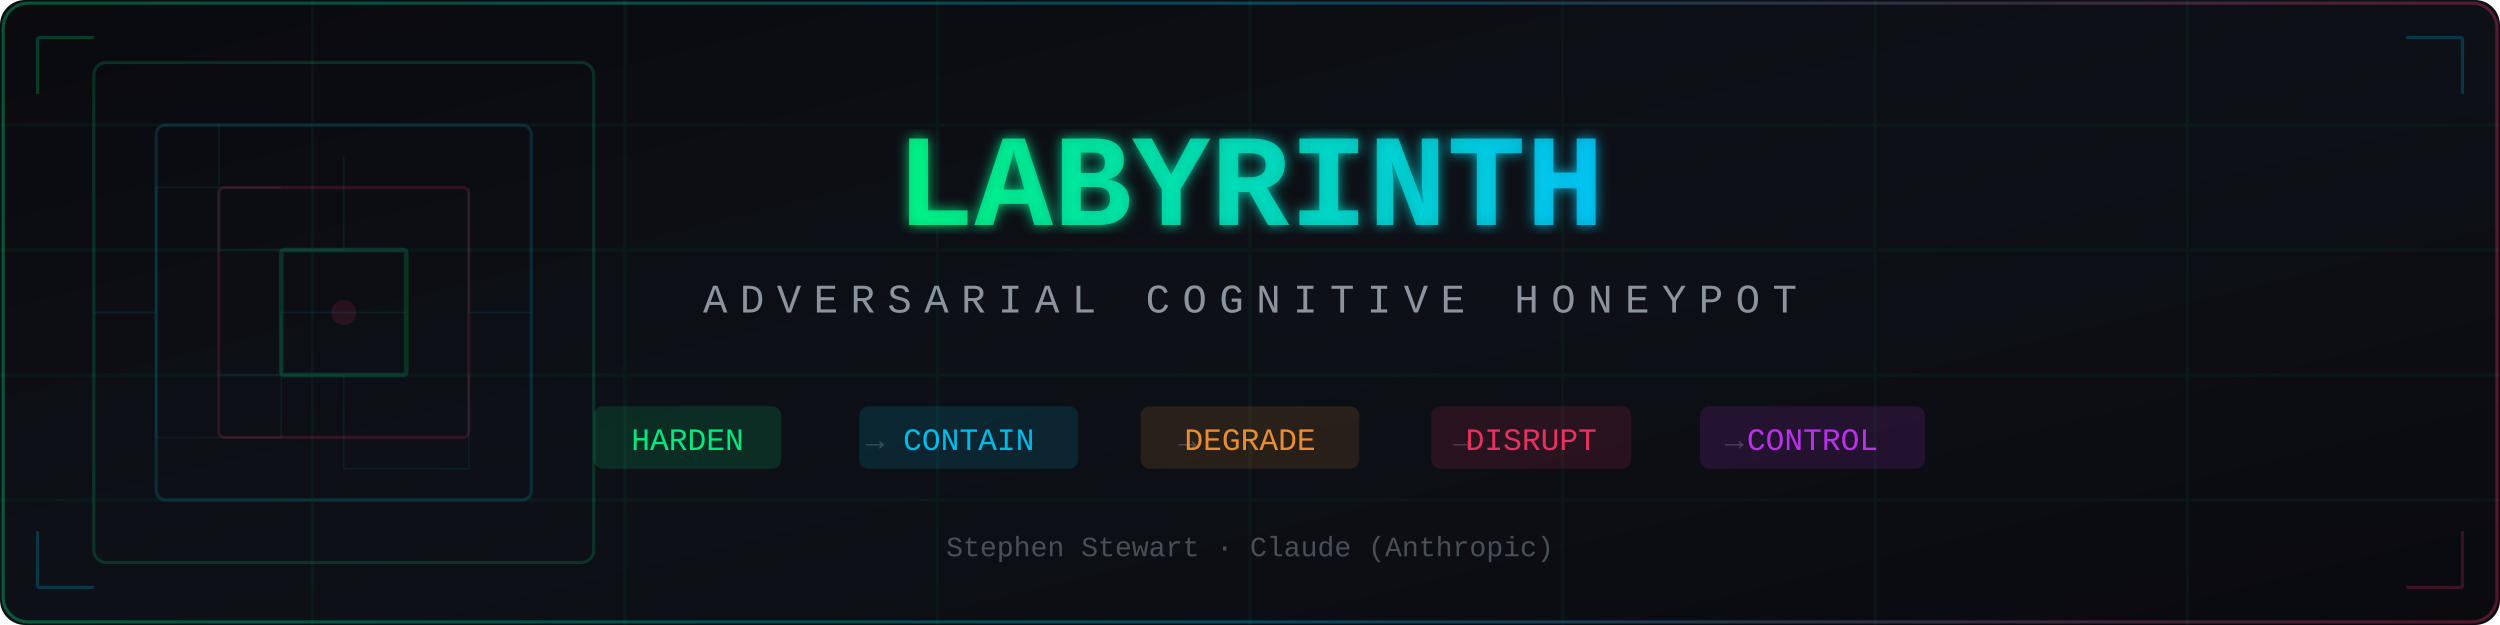
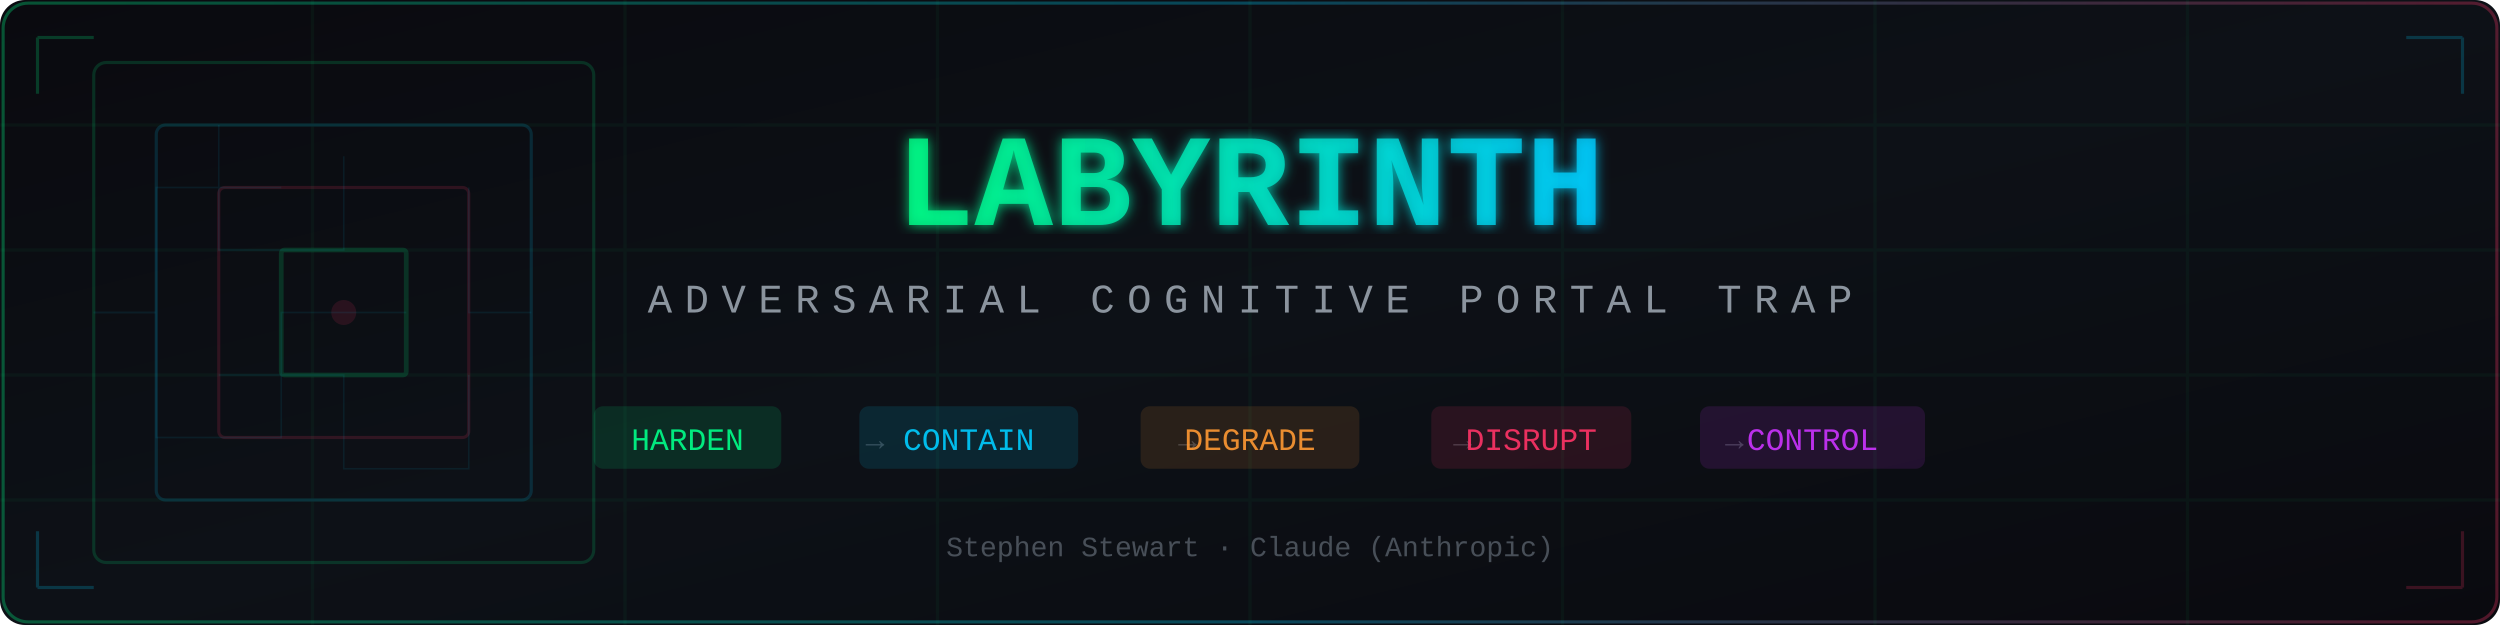
<svg xmlns="http://www.w3.org/2000/svg" viewBox="0 0 800 200">
  <defs>
    <linearGradient id="bg" x1="0%" y1="0%" x2="100%" y2="100%">
      <stop offset="0%" style="stop-color:#0a0a0f;stop-opacity:1" />
      <stop offset="50%" style="stop-color:#0d1117;stop-opacity:1" />
      <stop offset="100%" style="stop-color:#0a0a0f;stop-opacity:1" />
    </linearGradient>
    <linearGradient id="accent" x1="0%" y1="0%" x2="100%" y2="0%">
      <stop offset="0%" style="stop-color:#00ff88;stop-opacity:1" />
      <stop offset="50%" style="stop-color:#00ccff;stop-opacity:1" />
      <stop offset="100%" style="stop-color:#ff3366;stop-opacity:1" />
    </linearGradient>
    <linearGradient id="textglow" x1="0%" y1="0%" x2="100%" y2="0%">
      <stop offset="0%" style="stop-color:#00ff88;stop-opacity:0.8" />
      <stop offset="100%" style="stop-color:#00ccff;stop-opacity:0.8" />
    </linearGradient>
    <filter id="glow">
      <feGaussianBlur stdDeviation="2" result="blur" />
      <feMerge>
        <feMergeNode in="blur" />
        <feMergeNode in="SourceGraphic" />
      </feMerge>
    </filter>
    <filter id="softglow">
      <feGaussianBlur stdDeviation="4" result="blur" />
      <feMerge>
        <feMergeNode in="blur" />
        <feMergeNode in="SourceGraphic" />
      </feMerge>
    </filter>
  </defs>
  <rect width="800" height="200" fill="url(#bg)" rx="8" />
  <rect x="1" y="1" width="798" height="198" fill="none" stroke="url(#accent)" stroke-width="1" rx="8" opacity="0.3" />
  <g opacity="0.04" stroke="#00ff88">
    <line x1="0" y1="40" x2="800" y2="40" />
    <line x1="0" y1="80" x2="800" y2="80" />
    <line x1="0" y1="120" x2="800" y2="120" />
    <line x1="0" y1="160" x2="800" y2="160" />
    <line x1="100" y1="0" x2="100" y2="200" />
    <line x1="200" y1="0" x2="200" y2="200" />
    <line x1="300" y1="0" x2="300" y2="200" />
    <line x1="400" y1="0" x2="400" y2="200" />
    <line x1="500" y1="0" x2="500" y2="200" />
    <line x1="600" y1="0" x2="600" y2="200" />
    <line x1="700" y1="0" x2="700" y2="200" />
  </g>
  <g transform="translate(110, 100)" opacity="0.15">
    <rect x="-80" y="-80" width="160" height="160" fill="none" stroke="#00ff88" stroke-width="1" rx="4" />
    <rect x="-60" y="-60" width="120" height="120" fill="none" stroke="#00ccff" stroke-width="1" rx="3" />
    <rect x="-40" y="-40" width="80" height="80" fill="none" stroke="#ff3366" stroke-width="1" rx="2" />
    <rect x="-20" y="-20" width="40" height="40" fill="none" stroke="#00ff88" stroke-width="1.5" rx="1" />
    <circle cx="0" cy="0" r="4" fill="#ff3366" opacity="0.8" />
  </g>
  <g opacity="0.08" stroke="#00ccff" stroke-width="0.5" fill="none">
    <path d="M 30,100 L 50,100 L 50,60 L 90,60" />
    <path d="M 30,100 L 50,100 L 50,140 L 90,140 L 90,100 L 130,100" />
    <path d="M 70,40 L 70,80 L 110,80 L 110,50" />
    <path d="M 150,60 L 150,100 L 170,100" />
    <path d="M 70,120 L 110,120 L 110,150 L 150,150 L 150,120" />
  </g>
  <text x="400" y="72" text-anchor="middle" font-family="monospace, 'Courier New'" font-size="42" font-weight="bold" fill="url(#textglow)" filter="url(#glow)">LABYRINTH</text>
-   <text x="400" y="100" text-anchor="middle" font-family="monospace, 'Courier New'" font-size="13" fill="#8b949e" letter-spacing="4">ADVERSARIAL COGNITIVE HONEYPOT</text>
+   <text x="400" y="100" text-anchor="middle" font-family="monospace, 'Courier New'" font-size="13" fill="#8b949e" letter-spacing="4">ADVERSARIAL COGNITIVE PORTAL TRAP</text>
  <line x1="250" y1="112" x2="550" y2="112" stroke="url(#accent)" stroke-width="1" opacity="0.5" />
  <g transform="translate(400, 140)" text-anchor="middle" font-family="monospace, 'Courier New'" font-size="10">
    <g transform="translate(-180, 0)">
      <rect x="-30" y="-10" width="60" height="20" fill="#00ff88" opacity="0.12" rx="3" />
      <text fill="#00ff88" dy="4" opacity="0.9">HARDEN</text>
    </g>
    <text x="-120" dy="4" fill="#3b4048">→</text>
    <g transform="translate(-90, 0)">
      <rect x="-35" y="-10" width="70" height="20" fill="#00ccff" opacity="0.12" rx="3" />
      <text fill="#00ccff" dy="4" opacity="0.9">CONTAIN</text>
    </g>
    <text x="-20" dy="4" fill="#3b4048">→</text>
    <g transform="translate(0, 0)">
      <rect x="-35" y="-10" width="70" height="20" fill="#ff9933" opacity="0.12" rx="3" />
      <text fill="#ff9933" dy="4" opacity="0.9">DEGRADE</text>
    </g>
    <text x="68" dy="4" fill="#3b4048">→</text>
    <g transform="translate(90, 0)">
      <rect x="-32" y="-10" width="64" height="20" fill="#ff3366" opacity="0.12" rx="3" />
      <text fill="#ff3366" dy="4" opacity="0.9">DISRUPT</text>
    </g>
    <text x="155" dy="4" fill="#3b4048">→</text>
    <g transform="translate(180, 0)">
      <rect x="-36" y="-10" width="72" height="20" fill="#cc33ff" opacity="0.12" rx="3" />
      <text fill="#cc33ff" dy="4" opacity="0.9">CONTROL</text>
    </g>
  </g>
  <text x="400" y="178" text-anchor="middle" font-family="monospace, 'Courier New'" font-size="9" fill="#484f58">Stephen Stewart  ·  Claude (Anthropic)</text>
  <g opacity="0.2">
    <path d="M 12,12 L 12,30" stroke="#00ff88" stroke-width="1" />
    <path d="M 12,12 L 30,12" stroke="#00ff88" stroke-width="1" />
    <path d="M 788,12 L 788,30" stroke="#00ccff" stroke-width="1" />
    <path d="M 788,12 L 770,12" stroke="#00ccff" stroke-width="1" />
    <path d="M 12,188 L 12,170" stroke="#00ccff" stroke-width="1" />
    <path d="M 12,188 L 30,188" stroke="#00ccff" stroke-width="1" />
    <path d="M 788,188 L 788,170" stroke="#ff3366" stroke-width="1" />
    <path d="M 788,188 L 770,188" stroke="#ff3366" stroke-width="1" />
  </g>
</svg>
